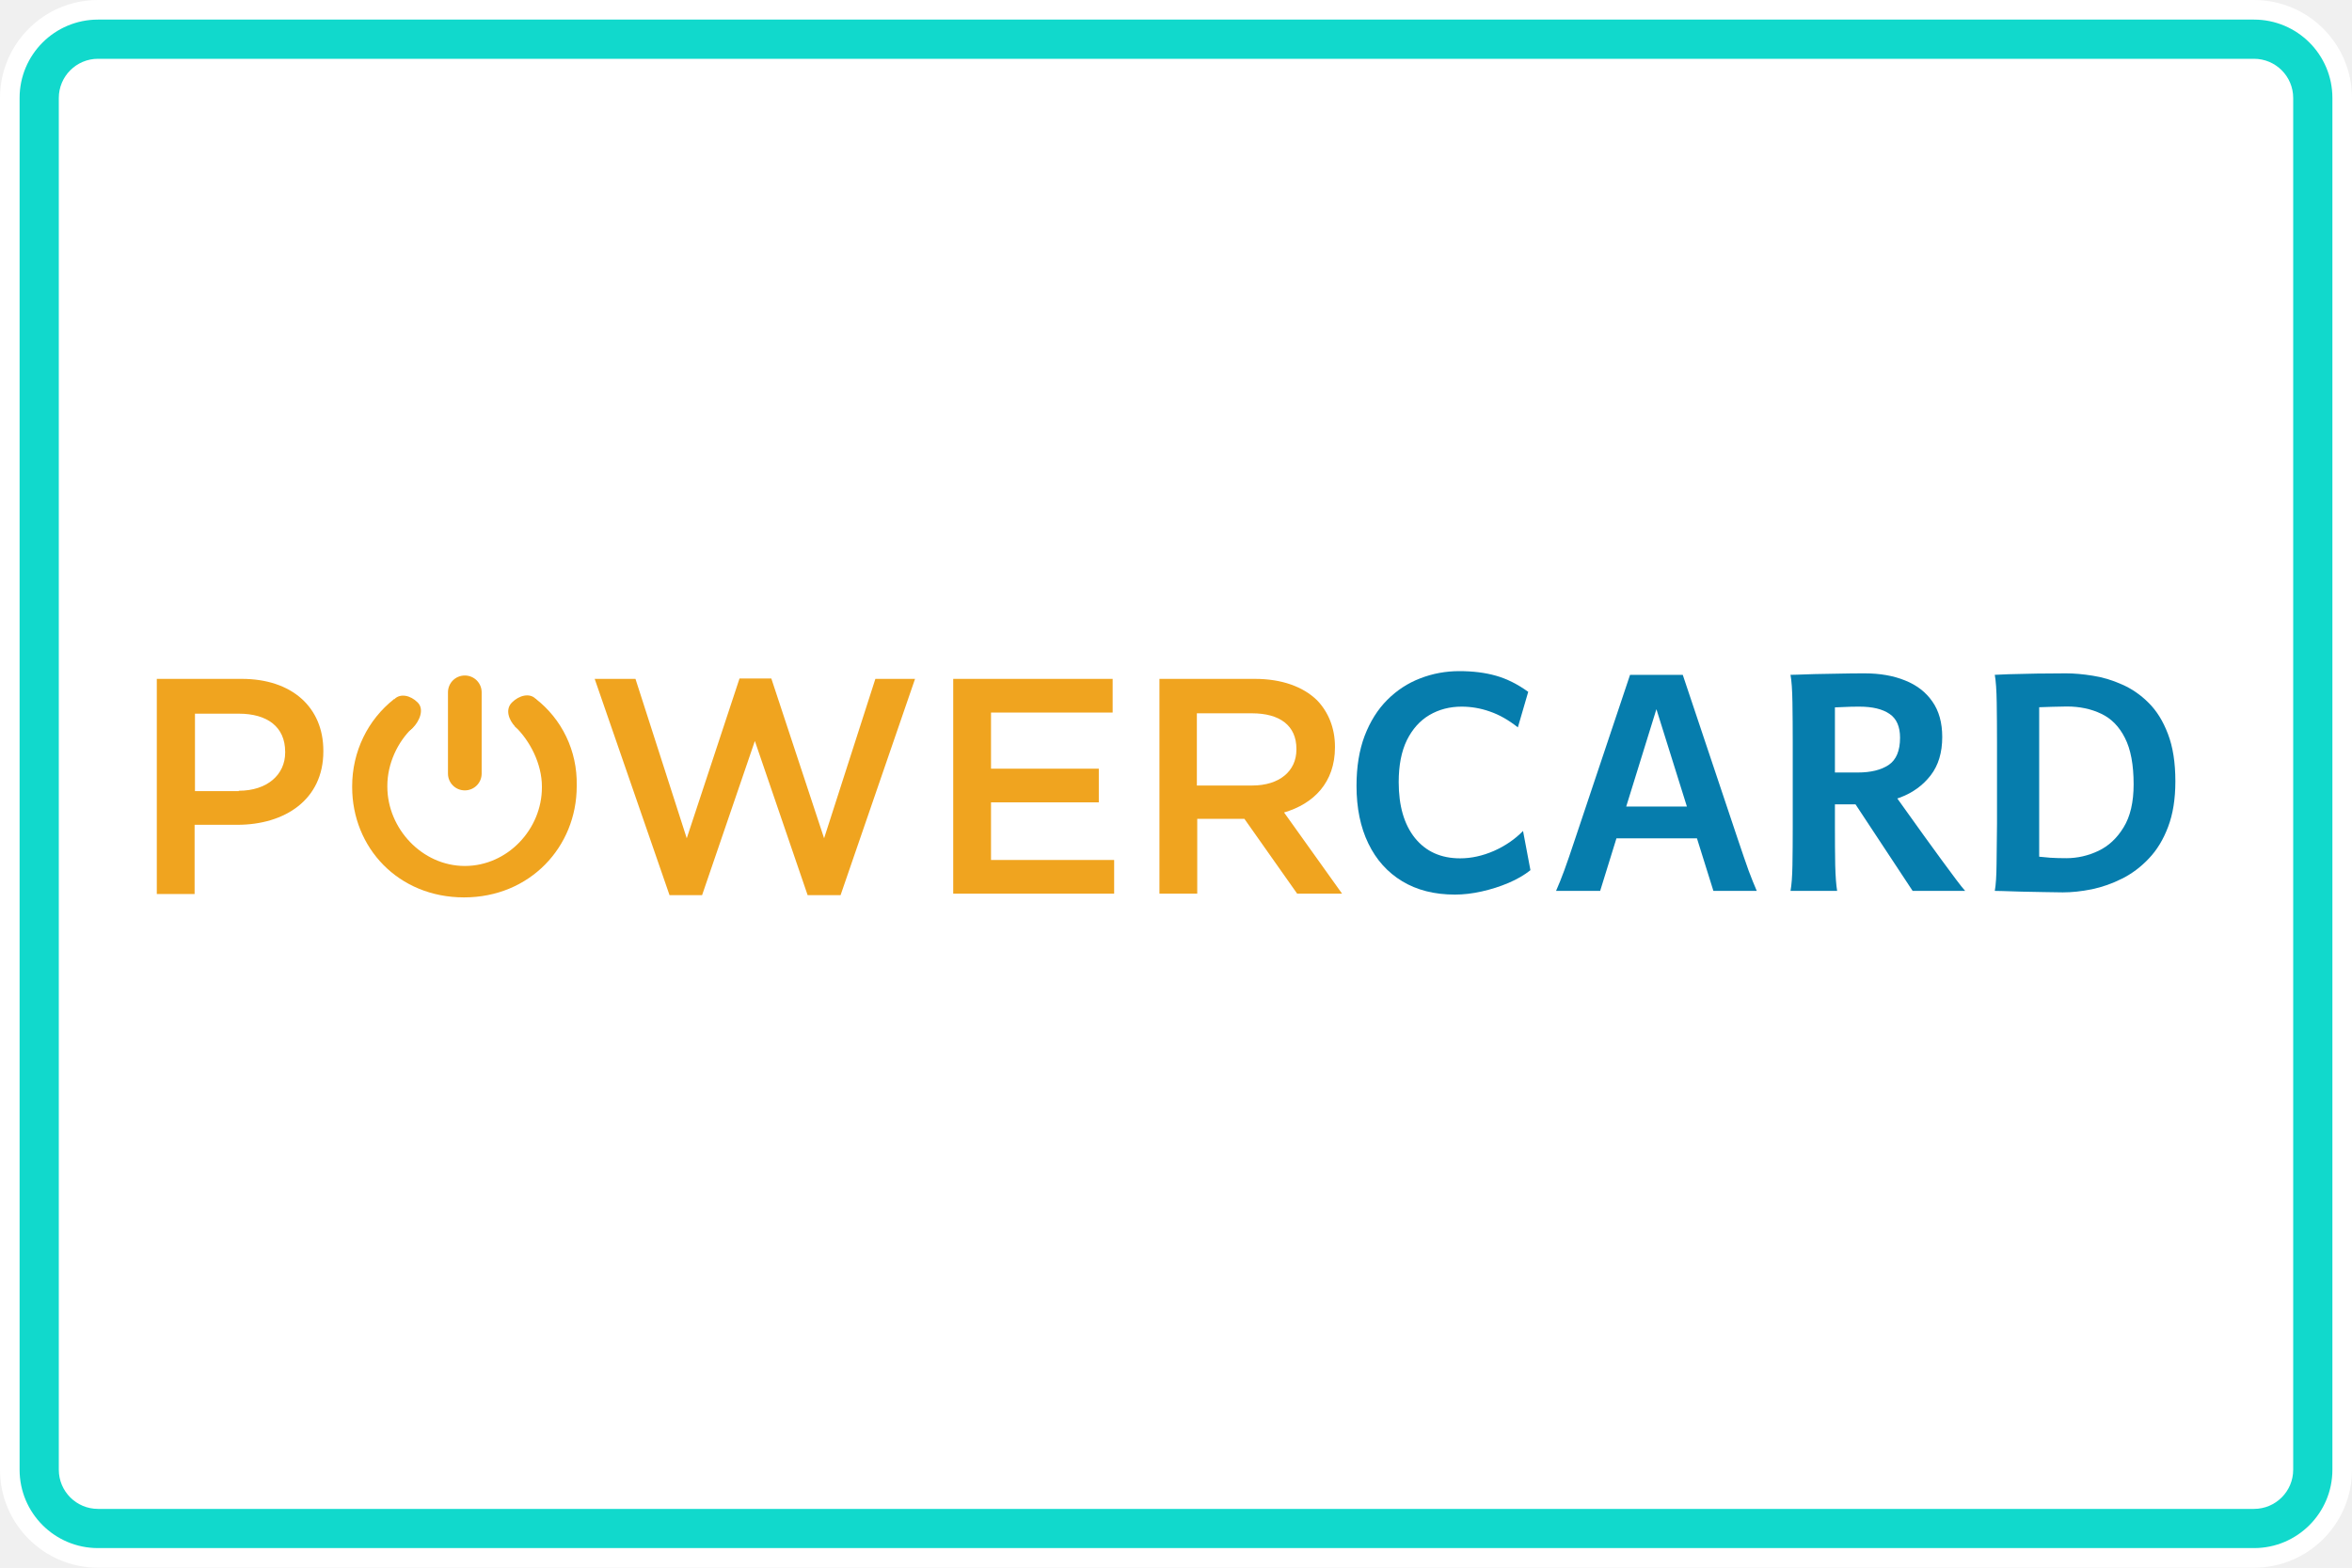
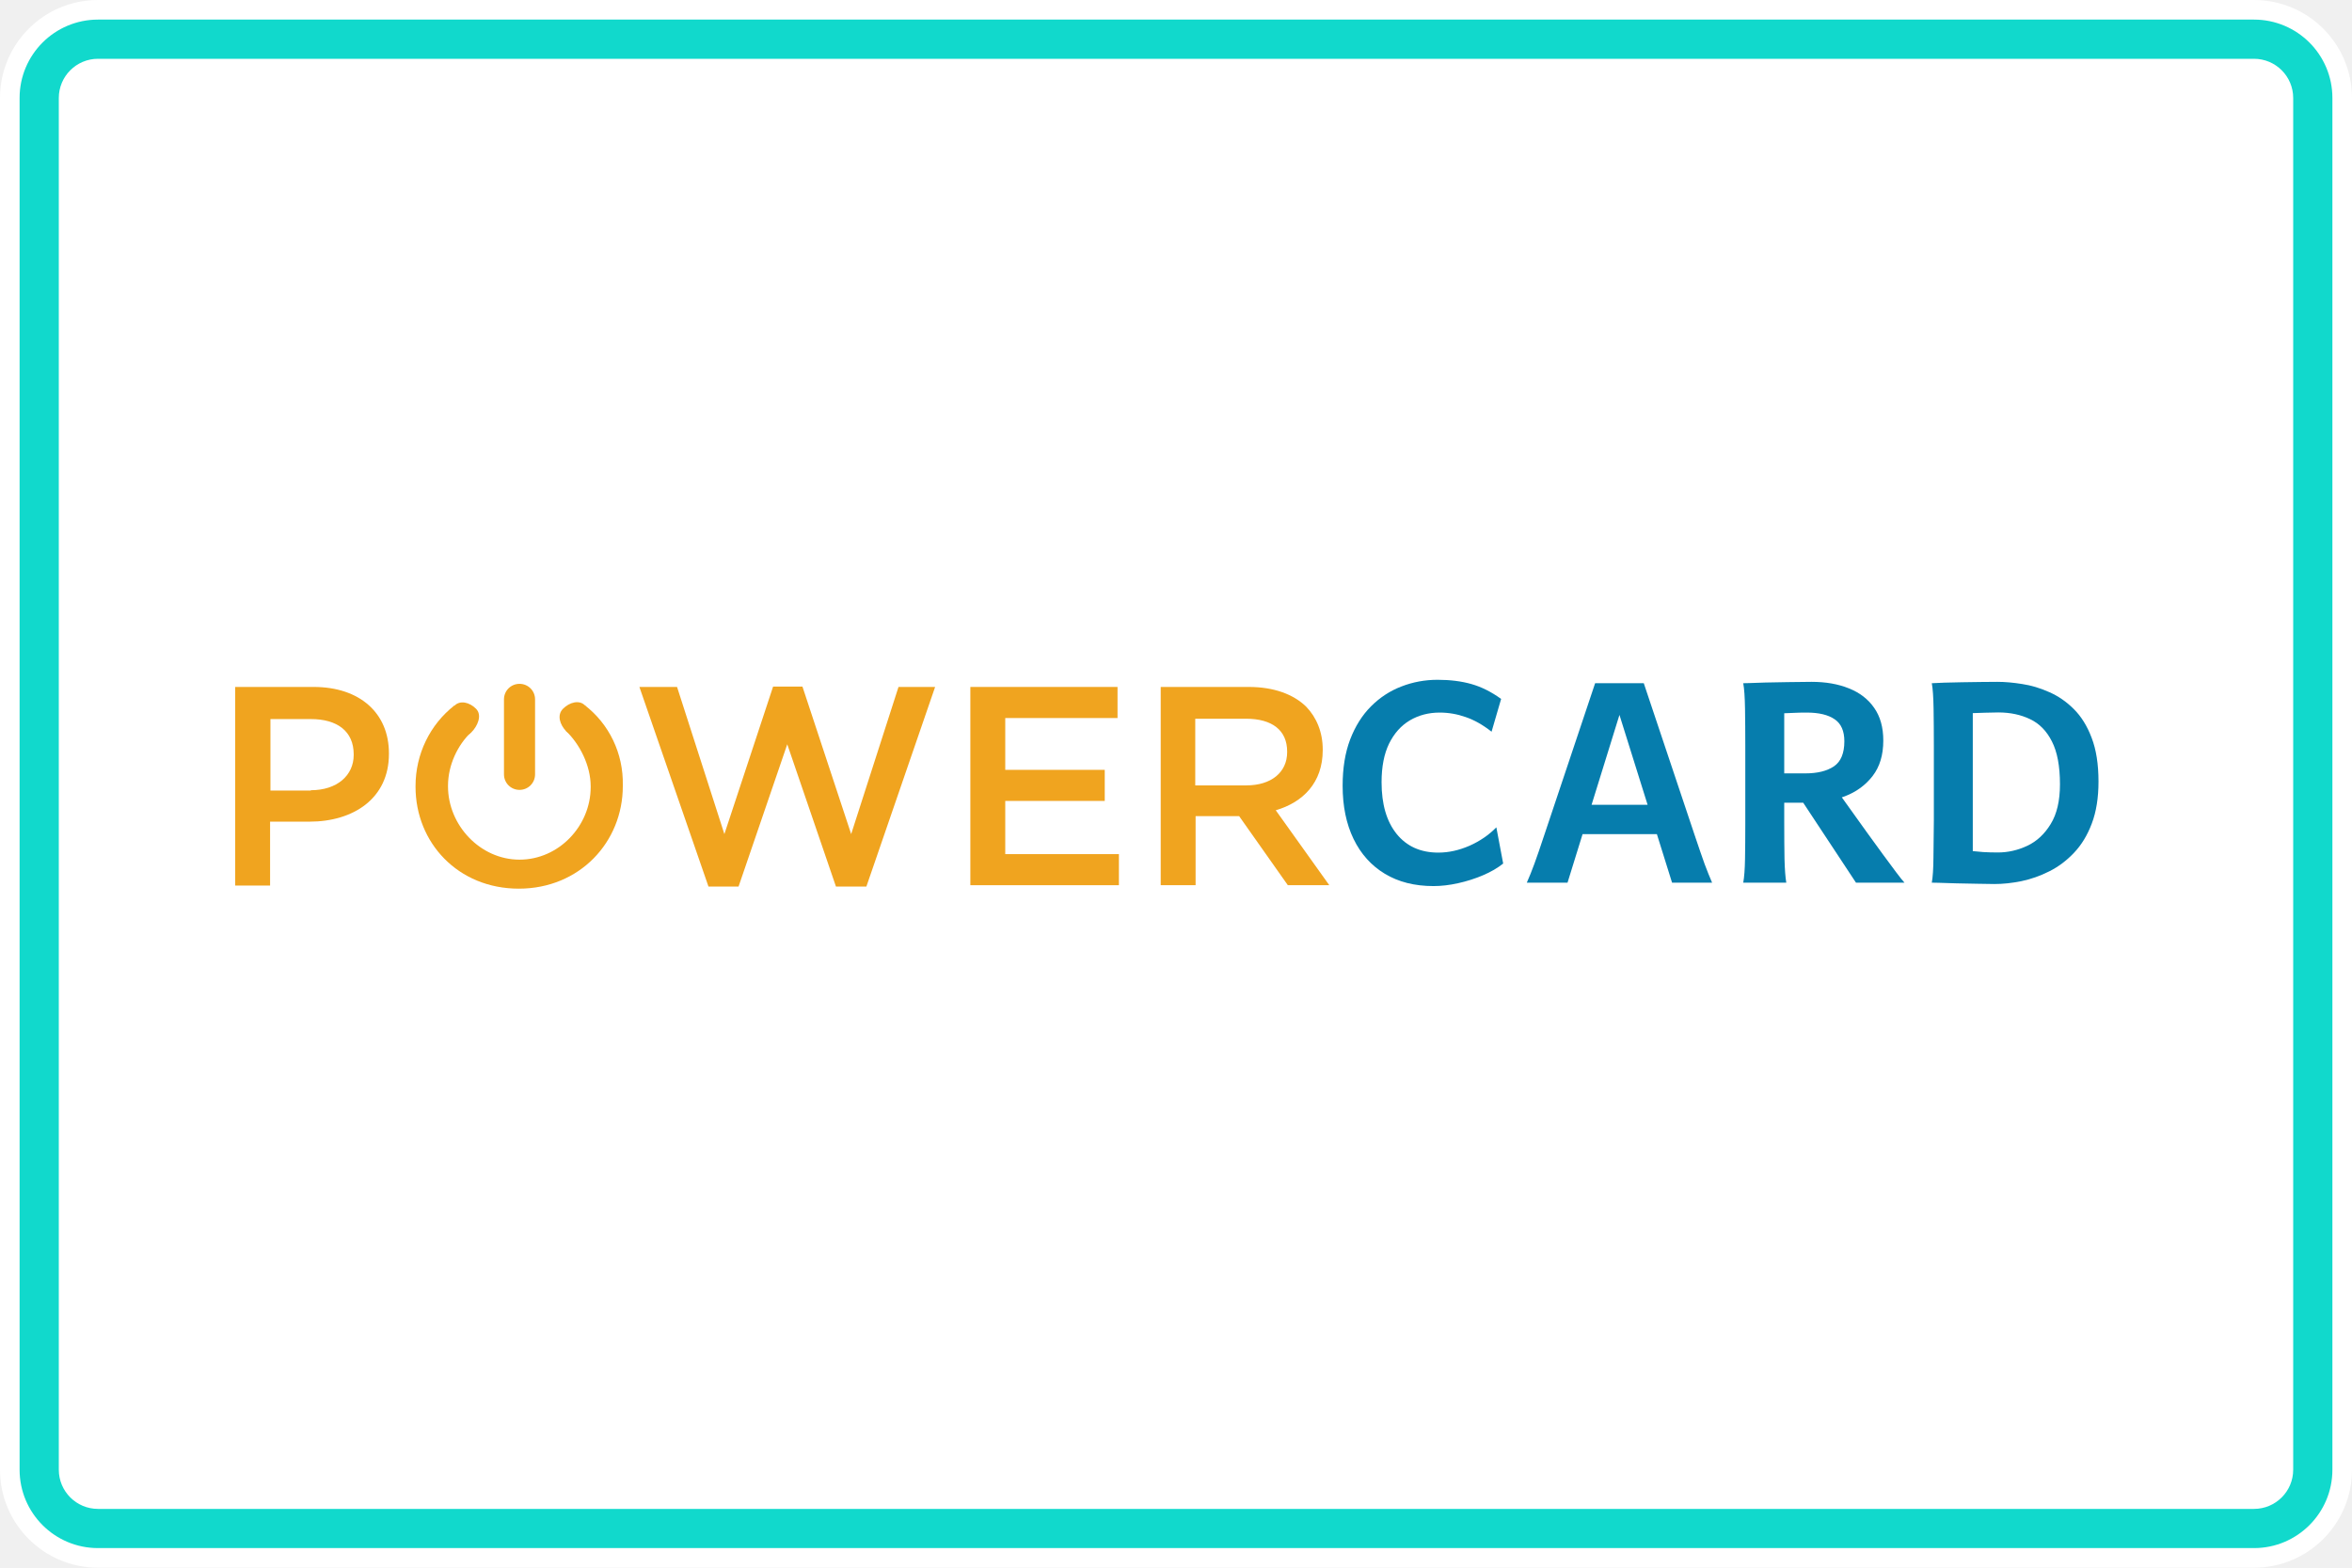
<svg xmlns="http://www.w3.org/2000/svg" width="120" height="80" viewBox="0 0 120 80" role="img" aria-labelledby="t-powercard">
  <rect width="120" height="80" rx="5" fill="#FFFFFF" />
  <rect x="1" y="1" width="118" height="78" rx="4" fill="#11D9CC" />
  <rect x="3" y="3" width="114" height="74" rx="2" fill="#FFFFFF" />
-   <svg fill="none" x="8" y="8" width="104" height="64" viewBox="0 0 914 102" preserveAspectRatio="xMidYMid meet">
+   <svg fill="none" x="12" y="12" width="96" height="56" viewBox="0 0 914 102" preserveAspectRatio="xMidYMid meet">
    <path d="M38.094 3.923C60.581 3.923 74.677 16.677 74.677 36.144V36.479C74.677 58.127 57.392 69.371 36.08 69.371H16.949V100.416H0V3.923H38.094ZM36.751 54.1C49.505 54.1 57.56 46.884 57.56 36.983V36.647C57.56 25.404 49.505 19.53 36.751 19.53H17.117V54.267H36.751V54.1Z" fill="#F0A41F" />
    <path d="M196.342 3.923H214.633L237.624 75.412L261.285 3.756H275.55L299.211 75.412L322.202 3.923H339.99L306.595 100.92H291.827L268.166 31.78L244.504 100.92H229.904L196.342 3.923Z" fill="#F0A41F" />
    <path d="M428.595 3.923V19.027H374.056V44.199H422.386V59.302H374.056V85.145H429.267V100.248H357.107V3.923H428.595Z" fill="#F0A41F" />
    <path d="M449.404 3.923H492.364C504.447 3.923 514.012 7.447 520.221 13.489C525.256 18.691 528.277 25.907 528.277 34.298V34.633C528.277 50.408 518.711 59.973 505.454 63.833L531.465 100.248H511.327L487.666 66.686H466.521V100.248H449.572V3.923H449.404ZM491.19 51.75C503.272 51.75 510.992 45.373 510.992 35.64V35.304C510.992 24.9 503.608 19.362 491.022 19.362H466.353V51.75H491.19Z" fill="#F0A41F" />
    <path d="M169.827 12.818L160.597 25.236C167.31 31.613 172.68 42.017 172.68 52.254V52.589C172.68 71.384 157.241 87.83 138.11 87.83C118.98 87.83 103.373 71.049 103.373 52.254V51.918C103.373 41.849 108.072 32.116 114.617 25.907L106.394 12.985C94.647 22.215 87.599 36.479 87.599 52.086V52.422C87.599 79.607 108.24 101.926 137.775 101.926C167.31 101.926 188.287 79.272 188.287 52.086V51.75C188.622 36.144 181.574 21.879 169.827 12.818Z" fill="#F0A41F" />
    <path d="M145.662 46.38C145.662 50.575 142.306 53.932 138.11 53.932C133.915 53.932 130.559 50.575 130.559 46.38V9.965C130.559 5.769 133.915 2.413 138.11 2.413C142.306 2.413 145.662 5.769 145.662 9.965V46.38Z" fill="#F0A41F" />
    <path d="M106.562 12.985C109.247 10.3 113.777 11.307 116.966 14.496C120.154 17.684 117.637 23.054 114.784 25.907C112.099 28.592 110.086 27.585 106.897 24.397C103.709 21.208 103.876 15.67 106.562 12.985Z" fill="#F0A41F" />
    <path d="M169.827 12.818C167.142 10.133 162.443 11.307 159.255 14.496C156.066 17.684 157.912 22.383 160.597 25.236C163.282 27.921 166.135 27.585 169.324 24.397C172.68 21.208 172.68 15.67 169.827 12.818Z" fill="#F0A41F" />
    <path d="M612.61 72.129L615.928 89.718C613.229 91.886 609.955 93.789 606.105 95.426C602.256 97.063 598.229 98.346 594.026 99.275C589.867 100.205 585.884 100.669 582.079 100.669C572.92 100.669 565.044 98.678 558.451 94.696C551.858 90.713 546.791 85.072 543.252 77.771C539.712 70.47 537.942 61.842 537.942 51.886C537.942 43.346 539.159 35.868 541.592 29.453C544.07 22.992 547.455 17.616 551.747 13.324C556.039 9.032 560.951 5.824 566.482 3.7C572.057 1.532 577.92 0.448 584.07 0.448C590.176 0.448 595.641 1.134 600.464 2.506C605.331 3.877 610.154 6.289 614.933 9.74L610.287 25.669C606.083 22.351 601.902 19.984 597.743 18.568C593.628 17.108 589.402 16.377 585.066 16.377C579.712 16.377 574.889 17.639 570.597 20.161C566.349 22.683 562.986 26.444 560.508 31.444C558.075 36.444 556.858 42.705 556.858 50.227C556.858 60.891 559.291 69.253 564.159 75.315C569.07 81.377 575.818 84.408 584.402 84.408C589.402 84.408 594.446 83.302 599.535 81.09C604.623 78.833 608.982 75.846 612.61 72.129Z" fill="#067DAD" />
    <path d="M647.189 99.01H627.411C628.605 96.311 629.822 93.28 631.061 89.917C632.3 86.554 633.959 81.731 636.039 75.448L660.596 2.108H684.225L708.782 75.448C710.862 81.643 712.521 86.466 713.76 89.917C715.043 93.324 716.26 96.355 717.41 99.01H697.964L690.596 75.448H654.49L647.189 99.01ZM686.083 61.178L672.411 17.506L658.871 61.178H686.083Z" fill="#067DAD" />
    <path d="M752.455 60.183V70.138C752.455 76.687 752.499 82.483 752.587 87.528C752.72 92.572 753.008 96.399 753.45 99.01H732.543C733.03 96.355 733.317 92.528 733.406 87.528C733.494 82.483 733.539 76.687 733.539 70.138V32.638C733.539 26.134 733.494 20.094 733.406 14.519C733.317 8.9 733.03 4.762 732.543 2.108C732.543 2.108 733.517 2.085 735.463 2.041C737.455 1.953 740.065 1.864 743.295 1.776C746.57 1.687 750.154 1.621 754.048 1.577C757.941 1.488 761.835 1.444 765.729 1.444C772.632 1.444 778.693 2.506 783.915 4.63C789.136 6.709 793.207 9.851 796.127 14.054C799.092 18.258 800.574 23.568 800.574 29.984C800.574 36.975 798.848 42.705 795.397 47.174C791.946 51.643 787.432 54.939 781.857 57.063C776.326 59.143 770.397 60.183 764.07 60.183H752.455ZM752.455 16.709V45.913H762.742C768.539 45.913 773.14 44.784 776.547 42.528C779.955 40.227 781.658 36.156 781.658 30.315C781.658 25.315 780.087 21.753 776.946 19.63C773.804 17.462 769.291 16.377 763.406 16.377C760.84 16.377 758.804 16.422 757.3 16.51C755.84 16.554 754.225 16.621 752.455 16.709ZM759.49 56.864L777.477 53.413C777.477 53.413 778.185 54.408 779.601 56.399C781.016 58.346 782.853 60.913 785.109 64.099C787.41 67.284 789.866 70.713 792.477 74.386C795.131 78.059 797.72 81.621 800.242 85.072C802.764 88.523 804.977 91.51 806.879 94.032C808.782 96.554 810.109 98.213 810.862 99.01H787.3L759.49 56.864Z" fill="#067DAD" />
    <path d="M825.131 68.811V32.638C825.131 26.134 825.087 20.094 824.999 14.519C824.91 8.9 824.623 4.762 824.136 2.108C825.596 2.019 827.609 1.931 830.176 1.842C832.786 1.754 835.618 1.687 838.671 1.643C841.769 1.554 844.822 1.51 847.83 1.51C850.884 1.466 853.605 1.444 855.994 1.444C859.667 1.444 863.693 1.798 868.074 2.506C872.454 3.169 876.813 4.475 881.149 6.422C885.529 8.324 889.512 11.068 893.096 14.652C896.724 18.236 899.622 22.904 901.79 28.656C904.003 34.408 905.109 41.488 905.109 49.895C905.109 57.771 904.025 64.563 901.857 70.271C899.733 75.935 896.857 80.669 893.229 84.475C889.644 88.28 885.64 91.289 881.215 93.501C876.835 95.713 872.322 97.306 867.676 98.28C863.074 99.209 858.715 99.674 854.6 99.674C852.344 99.674 849.512 99.629 846.105 99.541C842.742 99.497 839.379 99.43 836.016 99.342C832.653 99.253 829.822 99.165 827.521 99.076C825.264 99.032 824.136 99.01 824.136 99.01C824.623 96.355 824.888 92.306 824.932 86.864C825.021 81.377 825.087 75.36 825.131 68.811ZM844.047 16.643V83.678C845.33 83.811 847.012 83.966 849.092 84.143C851.215 84.275 853.583 84.342 856.193 84.342C861.149 84.342 865.928 83.258 870.53 81.09C875.131 78.921 878.914 75.404 881.879 70.537C884.888 65.669 886.392 59.231 886.392 51.222C886.392 42.417 885.087 35.47 882.476 30.382C879.91 25.293 876.37 21.687 871.857 19.563C867.344 17.395 862.211 16.311 856.459 16.311C854.645 16.311 852.476 16.355 849.954 16.444C847.432 16.488 845.463 16.554 844.047 16.643Z" fill="#067DAD" />
  </svg>
</svg>
